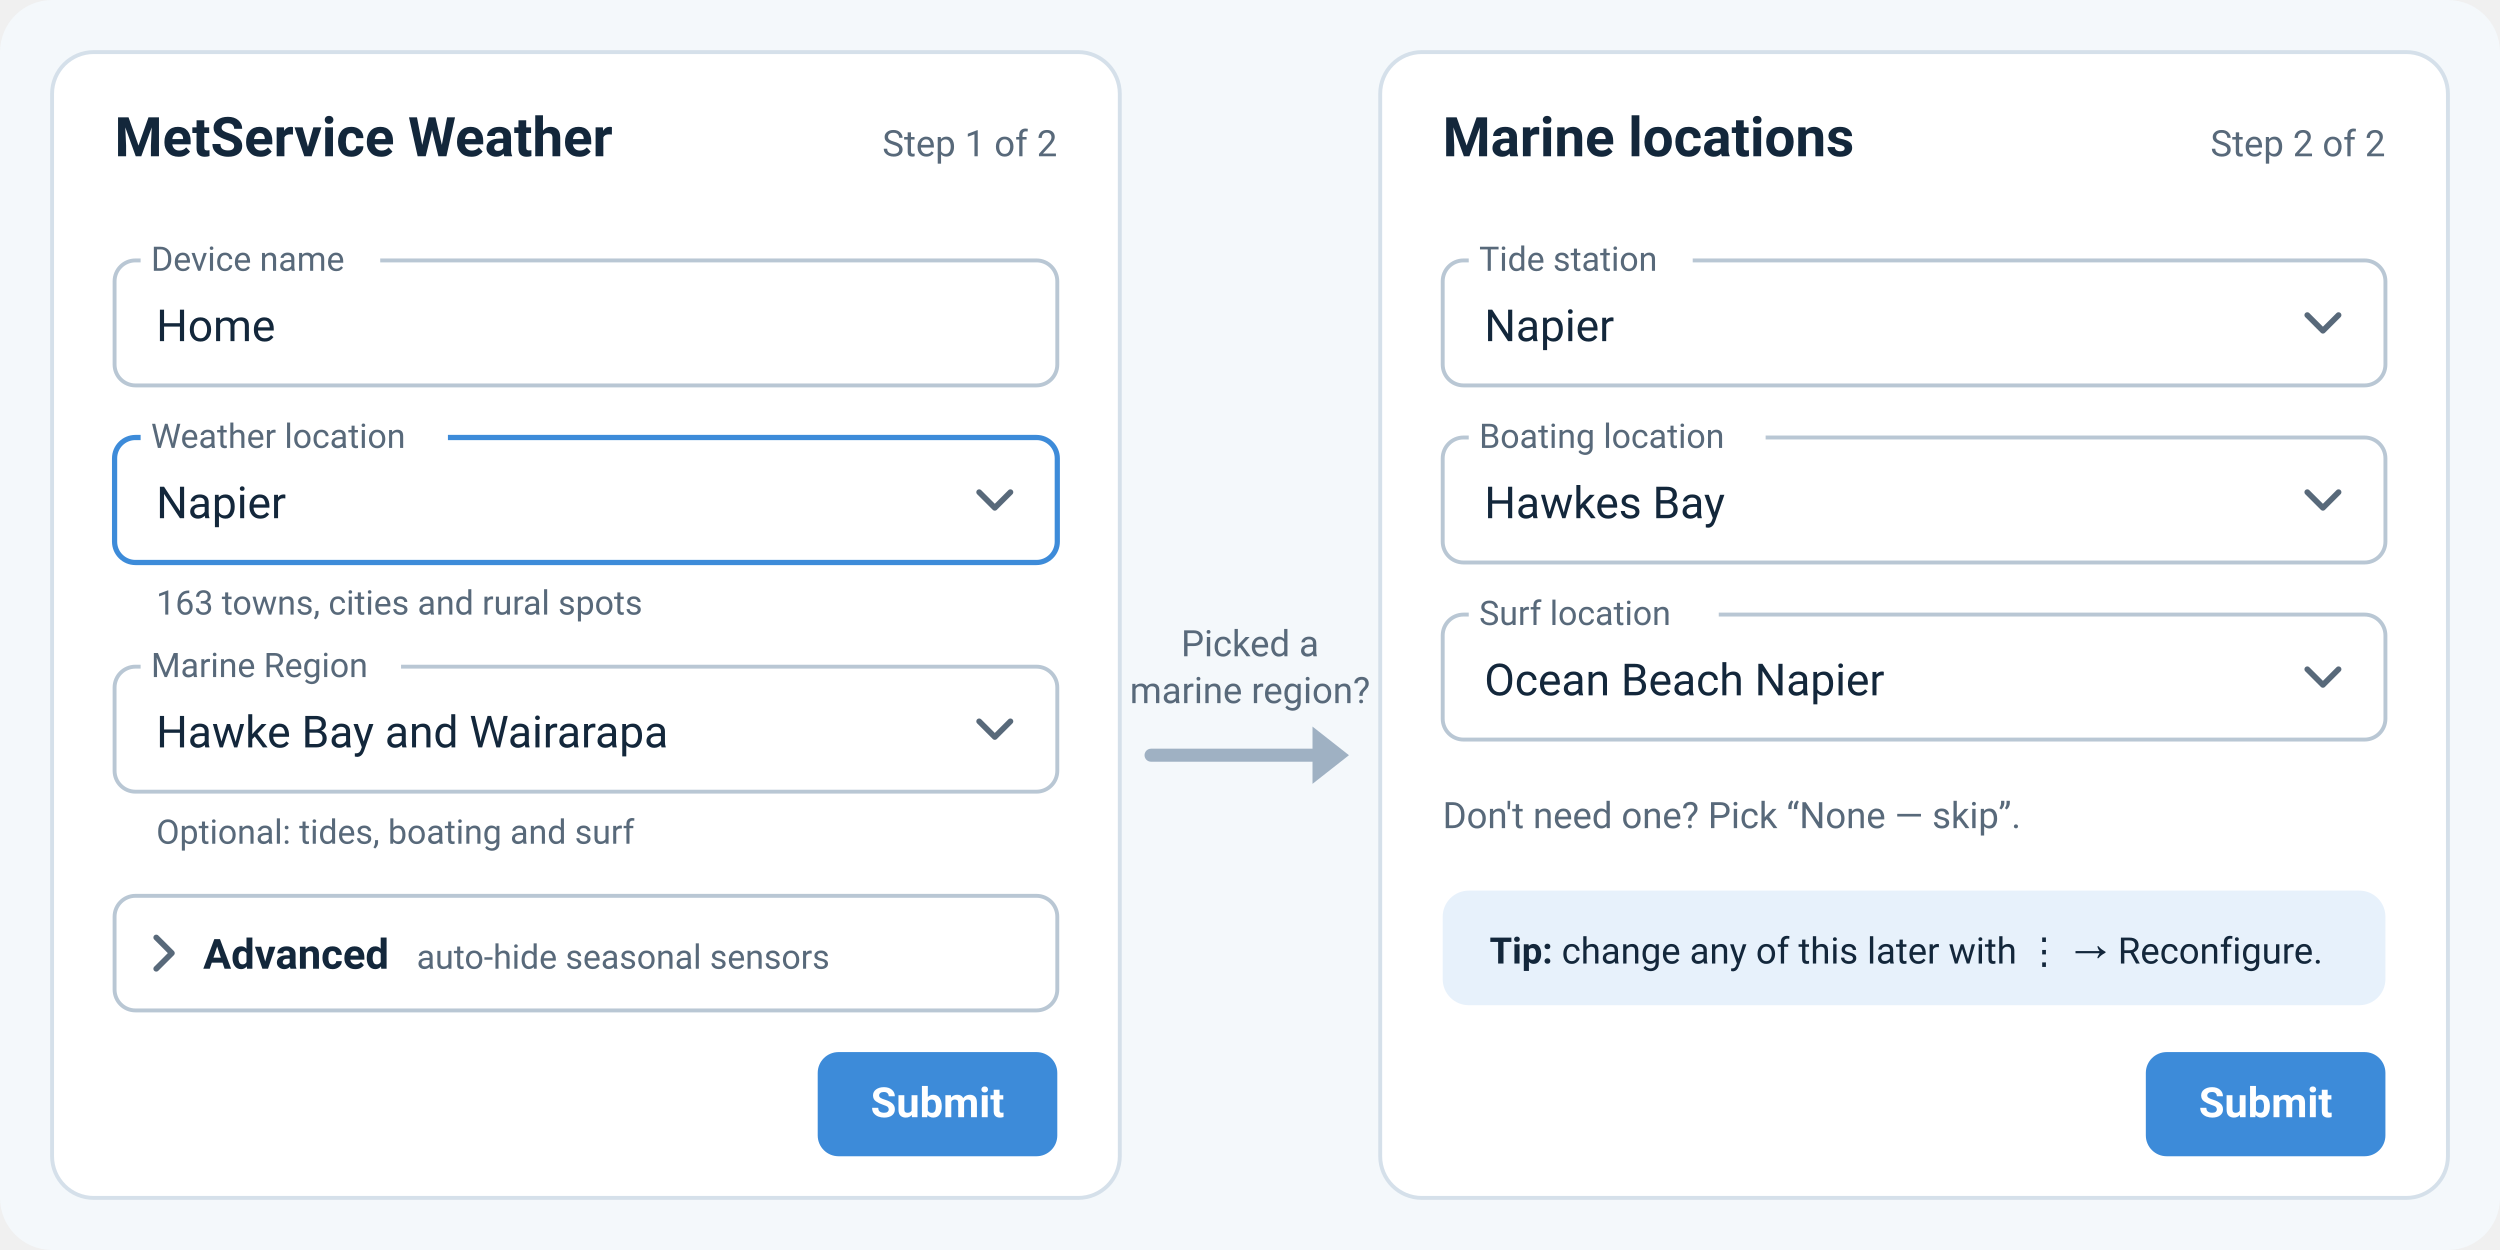
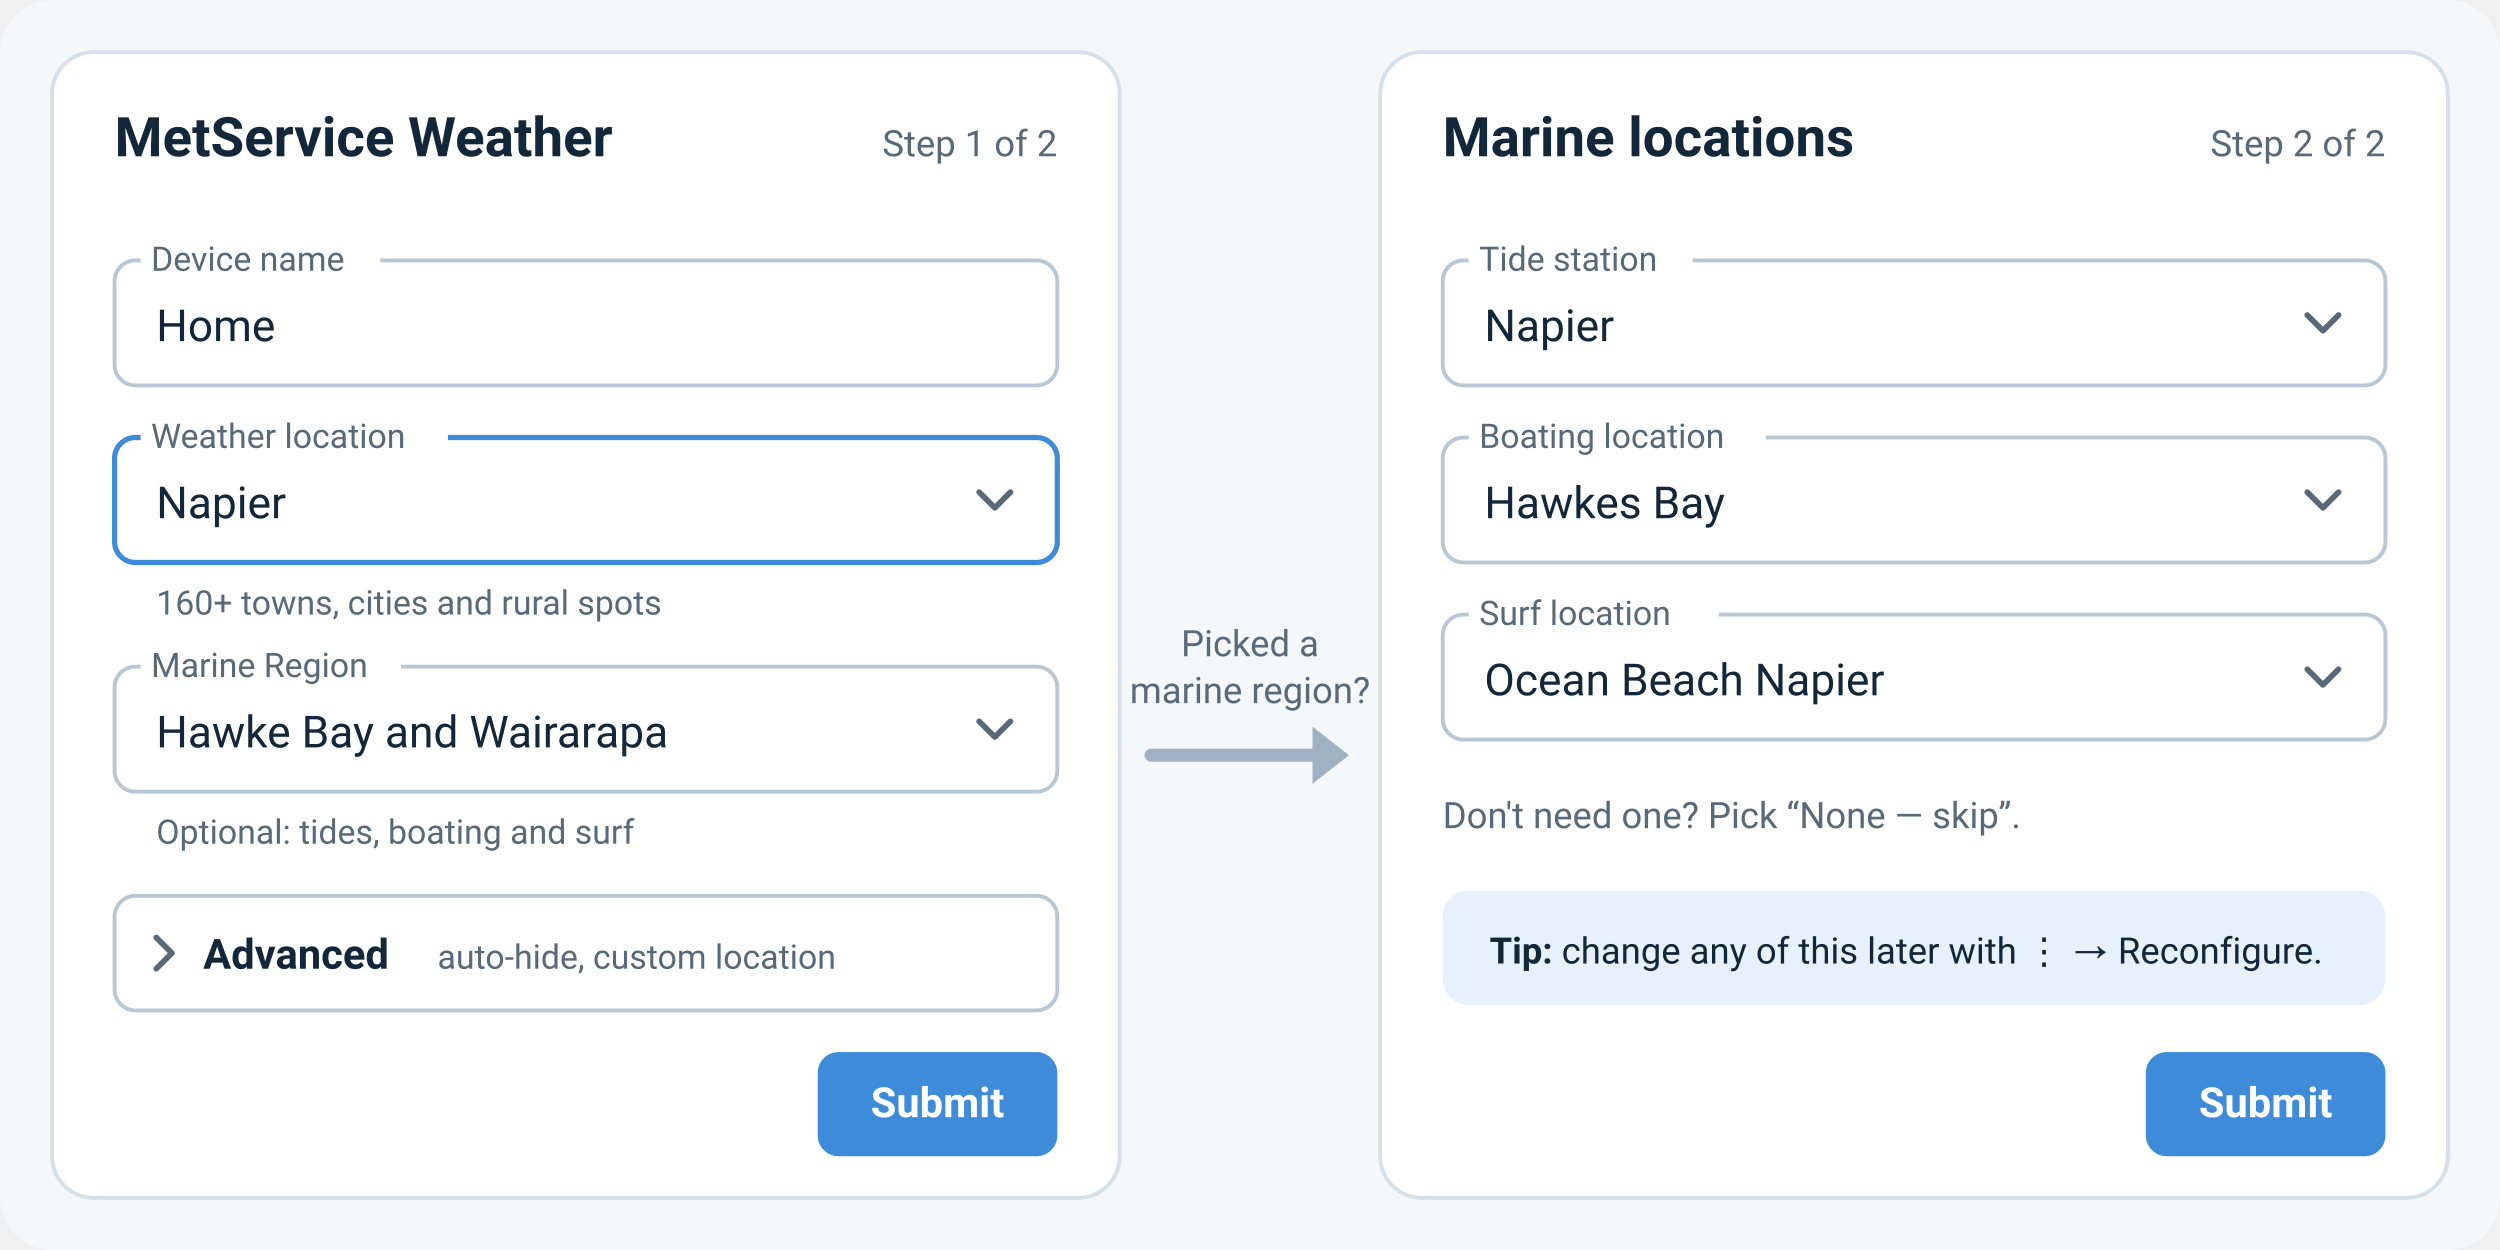
<svg xmlns="http://www.w3.org/2000/svg" width="960" height="480" viewBox="0 0 960 480" role="img" aria-labelledby="title desc">
  <style>
    text { font-family: -apple-system, BlinkMacSystemFont, "Segoe UI", Roboto, Helvetica, Arial, sans-serif; }
    .bg { fill: #F4F8FB; } .card { fill: #FFFFFF; stroke: #D5E0EA; } .cut { fill: #FFFFFF; }
    .ink { fill: #13273B; } .muted { fill: #58697A; } .on { fill: #FFFFFF; }
    .field { fill: none; stroke: #B9C7D4; } .chev { stroke: #58697A; }
    .arrow { stroke: #9FB1C3; } .arrowhead { fill: #9FB1C3; }
    .f-sky { fill: #3D8BD9; } .s-sky { stroke: #3D8BD9; } .t-sky { fill: #E7F1FB; }
    .f-sea { fill: #1F5F8B; }
    @media (prefers-color-scheme: dark) {
      .bg { fill: #0F1923; } .card { fill: #16222E; stroke: #2A3C4F; } .cut { fill: #16222E; }
      .ink { fill: #E8EFF6; } .muted { fill: #9CAFC1; }
      .field { stroke: #3D536A; } .chev { stroke: #9CAFC1; }
      .arrow { stroke: #4D6277; } .arrowhead { fill: #4D6277; }
      .f-sky { fill: #4F9BE6; } .s-sky { stroke: #4F9BE6; } .t-sky { fill: #17314A; }
      .f-sea { fill: #3F86BD; }
    }
  </style>
  <rect class="bg" width="960" height="480" rx="20" />
  <rect class="card" x="20" y="20" width="410" height="440" rx="16" stroke-width="1.5" />
  <text x="44" y="60" class="ink" font-size="21" font-weight="700">MetService Weather</text>
  <text x="406" y="60" class="muted" font-size="14" text-anchor="end">Step 1 of 2</text>
  <rect class="field" x="44" y="100" width="362" height="48" rx="8" stroke-width="1.5" />
  <rect class="cut" x="54" y="92" width="92" height="16" />
  <text x="58" y="104" class="muted" font-size="13">Device name</text>
  <text x="60" y="131" class="ink" font-size="17">Home</text>
  <rect class="field s-sky" x="44" y="168" width="362" height="48" rx="8" stroke-width="2" />
  <rect class="cut" x="54" y="160" width="118" height="16" />
  <text x="58" y="172" class="muted" font-size="13">Weather location</text>
  <text x="60" y="199" class="ink" font-size="17">Napier</text>
  <path class="chev" d="M376 189 L382 195 L388 189" fill="none" stroke-width="2.2" stroke-linecap="round" stroke-linejoin="round" />
-   <text x="60" y="236" class="muted" font-size="13">163 towns, cities and rural spots</text>
+   <text x="60" y="236" class="muted" font-size="13">160+ towns, cities and rural spots</text>
  <rect class="field" x="44" y="256" width="362" height="48" rx="8" stroke-width="1.5" />
  <rect class="cut" x="54" y="248" width="100" height="16" />
  <text x="58" y="260" class="muted" font-size="13">Marine Region</text>
  <text x="60" y="287" class="ink" font-size="17">Hawke Bay and Wairarapa</text>
  <path class="chev" d="M376 277 L382 283 L388 277" fill="none" stroke-width="2.2" stroke-linecap="round" stroke-linejoin="round" />
  <text x="60" y="324" class="muted" font-size="13">Optional: tides, boating and surf</text>
  <rect class="field" x="44" y="344" width="362" height="44" rx="8" stroke-width="1.5" />
  <path class="chev" d="M60 360 L66 366 L60 372" fill="none" stroke-width="2.2" stroke-linecap="round" stroke-linejoin="round" />
  <text x="78" y="372" class="ink" font-size="16" font-weight="700">Advanced</text>
-   <text x="160" y="372" class="muted" font-size="13">auto-hide seasonal sensors</text>
+   <text x="168" y="372" class="muted" font-size="13">auto-hide, custom location</text>
  <rect class="f-sky" x="314" y="404" width="92" height="40" rx="8" />
  <text x="360" y="429" class="on" font-size="16" font-weight="700" text-anchor="middle">Submit</text>
  <text x="480" y="252" class="muted" font-size="14" text-anchor="middle">Picked a</text>
  <text x="480" y="270" class="muted" font-size="14" text-anchor="middle">marine region?</text>
  <line class="arrow" x1="442" y1="290" x2="506" y2="290" stroke-width="5" stroke-linecap="round" />
  <path class="arrowhead" d="M504 279 L518 290 L504 301 Z" />
  <rect class="card" x="530" y="20" width="410" height="440" rx="16" stroke-width="1.5" />
  <text x="554" y="60" class="ink" font-size="21" font-weight="700">Marine locations</text>
  <text x="916" y="60" class="muted" font-size="14" text-anchor="end">Step 2 of 2</text>
  <rect class="field" x="554" y="100" width="362" height="48" rx="8" stroke-width="1.5" />
  <rect class="cut" x="564" y="92" width="86" height="16" />
  <text x="568" y="104" class="muted" font-size="13">Tide station</text>
  <text x="570" y="131" class="ink" font-size="17">Napier</text>
  <path class="chev" d="M886 121 L892 127 L898 121" fill="none" stroke-width="2.2" stroke-linecap="round" stroke-linejoin="round" />
  <rect class="field" x="554" y="168" width="362" height="48" rx="8" stroke-width="1.5" />
  <rect class="cut" x="564" y="160" width="114" height="16" />
  <text x="568" y="172" class="muted" font-size="13">Boating location</text>
  <text x="570" y="199" class="ink" font-size="17">Hawkes Bay</text>
  <path class="chev" d="M886 189 L892 195 L898 189" fill="none" stroke-width="2.2" stroke-linecap="round" stroke-linejoin="round" />
  <rect class="field" x="554" y="236" width="362" height="48" rx="8" stroke-width="1.5" />
  <rect class="cut" x="564" y="228" width="96" height="16" />
  <text x="568" y="240" class="muted" font-size="13">Surf location</text>
  <text x="570" y="267" class="ink" font-size="17">Ocean Beach Napier</text>
  <path class="chev" d="M886 257 L892 263 L898 257" fill="none" stroke-width="2.2" stroke-linecap="round" stroke-linejoin="round" />
  <text x="554" y="318" class="muted" font-size="14">Don't need one? Pick “None — skip”.</text>
  <rect class="t-sky" x="554" y="342" width="362" height="44" rx="10" />
  <text x="572" y="370" class="ink" font-size="14">
    <tspan font-weight="700">Tip:</tspan> change any of this later with ⋮ → Reconfigure.</text>
  <rect class="f-sky" x="824" y="404" width="92" height="40" rx="8" />
  <text x="870" y="429" class="on" font-size="16" font-weight="700" text-anchor="middle">Submit</text>
</svg>
